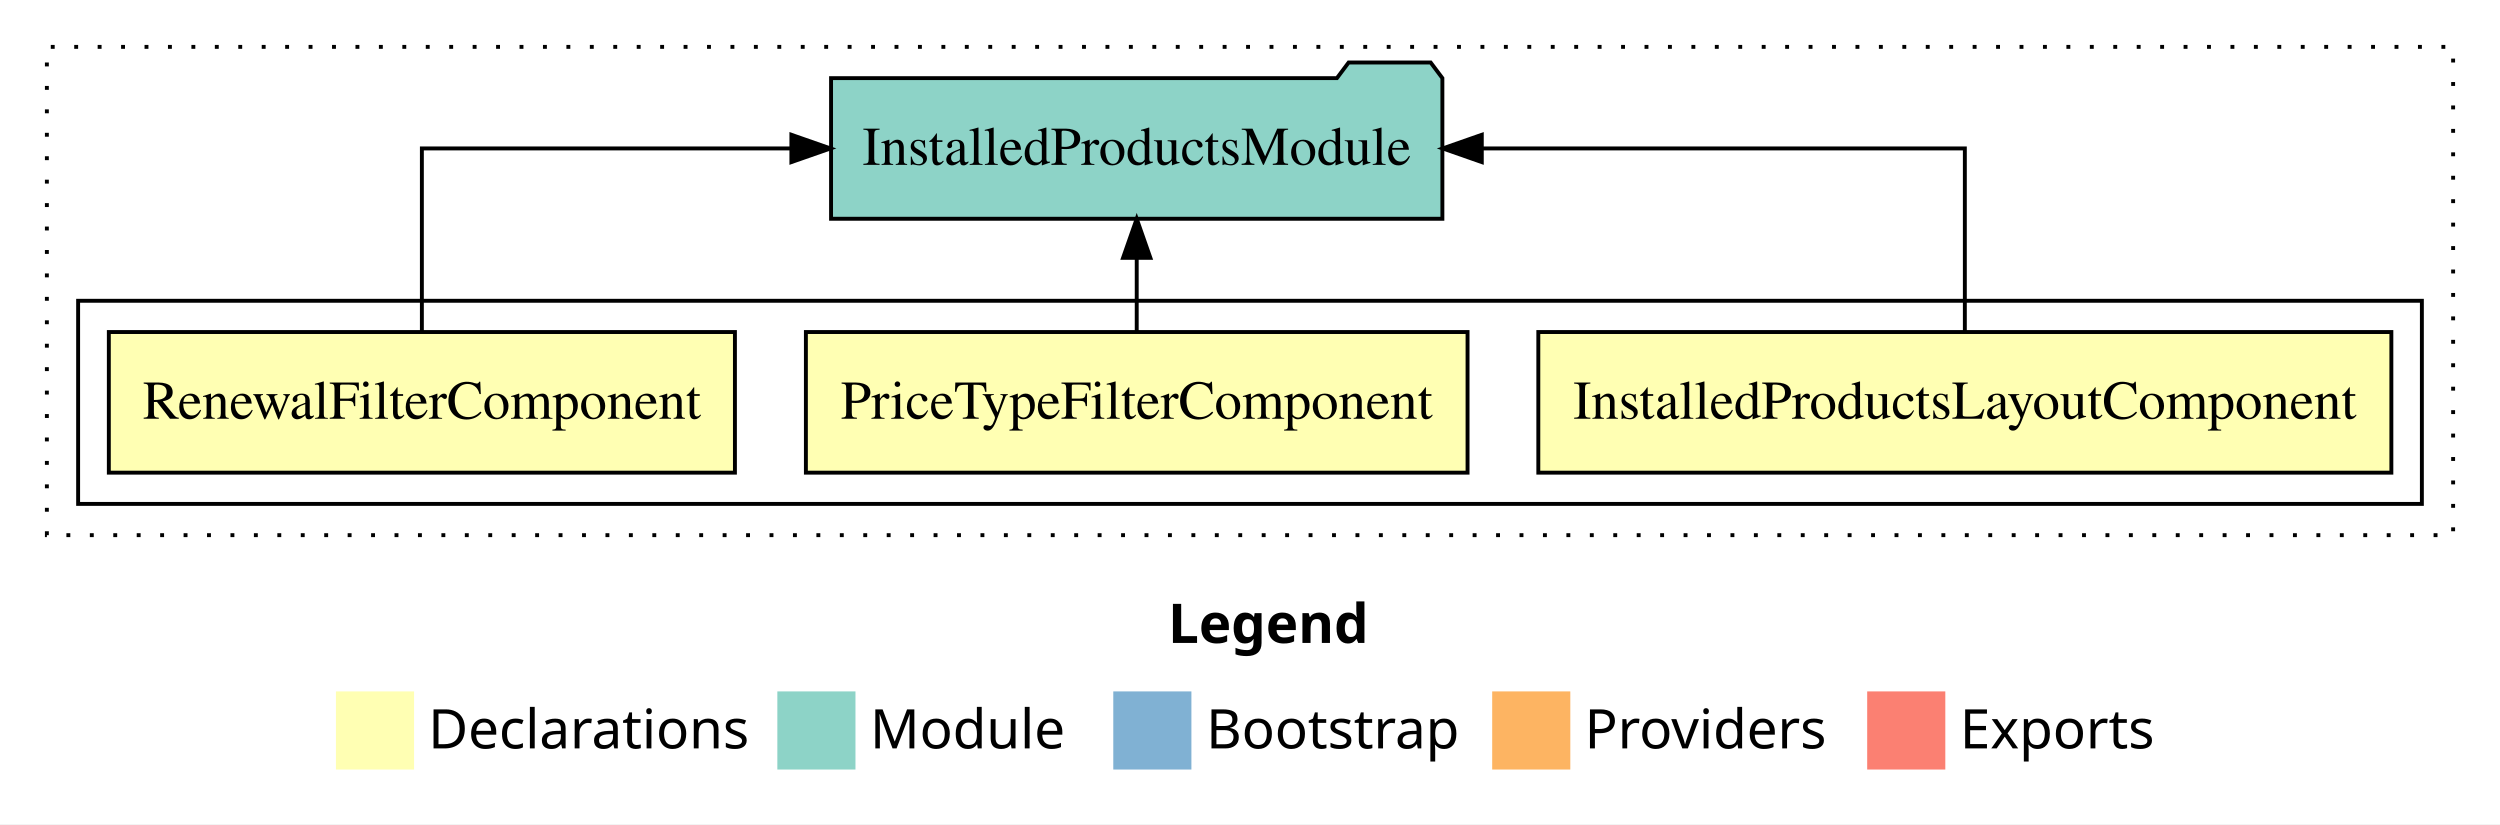
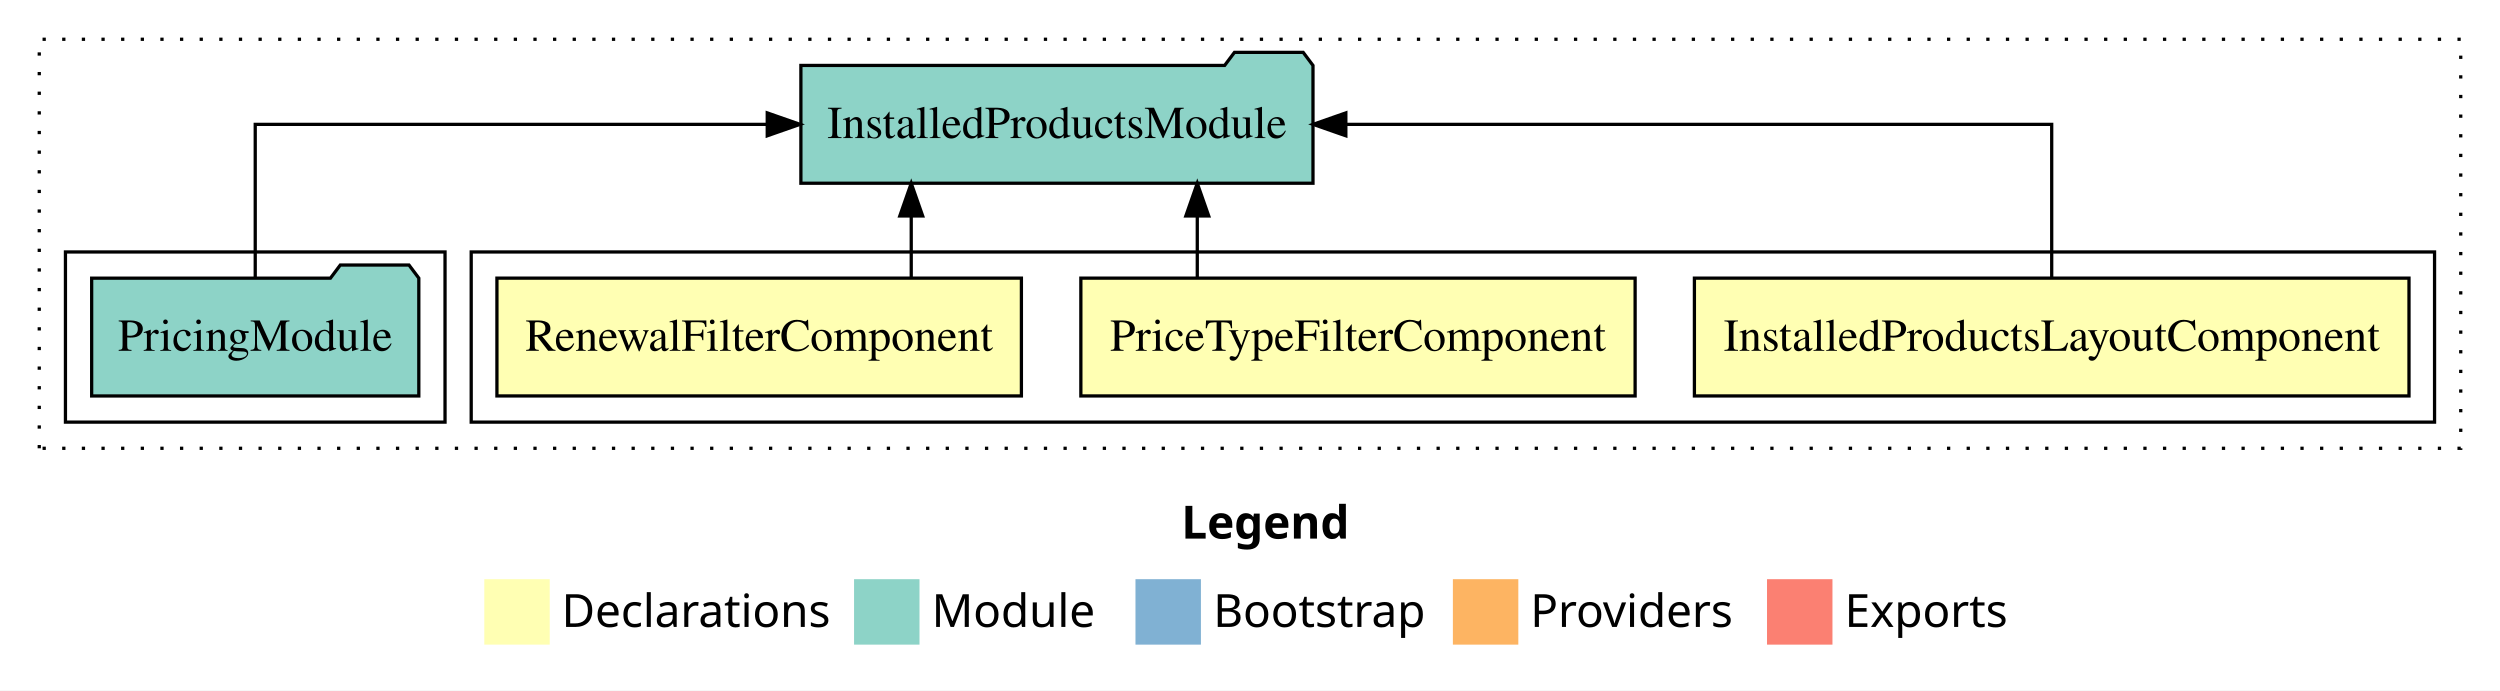
- <svg xmlns="http://www.w3.org/2000/svg" width="640pt" height="211pt" viewBox="0.00 0.00 640.00 211.00">
+ <svg xmlns="http://www.w3.org/2000/svg" width="764pt" height="211pt" viewBox="0.00 0.00 764.00 211.00">
  <g id="graph0" class="graph" transform="scale(1 1) rotate(0) translate(4 207)">
-     <polygon fill="#ffffff" stroke="transparent" points="-4,4 -4,-207 636,-207 636,4 -4,4" />
-     <text text-anchor="start" x="295.009" y="-42.4" font-family="sans-serif" font-weight="bold" font-size="14.00" fill="#000000">Legend</text>
-     <polygon fill="#ffffb3" stroke="transparent" points="82,-10 82,-30 102,-30 102,-10 82,-10" />
-     <text text-anchor="start" x="105.629" y="-15.4" font-family="sans-serif" font-size="14.00" fill="#000000">  Declarations</text>
-     <polygon fill="#8dd3c7" stroke="transparent" points="195,-10 195,-30 215,-30 215,-10 195,-10" />
-     <text text-anchor="start" x="218.725" y="-15.4" font-family="sans-serif" font-size="14.00" fill="#000000">  Module</text>
-     <polygon fill="#80b1d3" stroke="transparent" points="281,-10 281,-30 301,-30 301,-10 281,-10" />
-     <text text-anchor="start" x="304.781" y="-15.4" font-family="sans-serif" font-size="14.00" fill="#000000">  Bootstrap</text>
-     <polygon fill="#fdb462" stroke="transparent" points="378,-10 378,-30 398,-30 398,-10 378,-10" />
-     <text text-anchor="start" x="401.673" y="-15.4" font-family="sans-serif" font-size="14.00" fill="#000000">  Providers</text>
-     <polygon fill="#fb8072" stroke="transparent" points="474,-10 474,-30 494,-30 494,-10 474,-10" />
-     <text text-anchor="start" x="497.726" y="-15.4" font-family="sans-serif" font-size="14.00" fill="#000000">  Exports</text>
+     <polygon fill="#ffffff" stroke="transparent" points="-4,4 -4,-207 760,-207 760,4 -4,4" />
+     <text text-anchor="start" x="357.009" y="-42.4" font-family="sans-serif" font-weight="bold" font-size="14.00" fill="#000000">Legend</text>
+     <polygon fill="#ffffb3" stroke="transparent" points="144,-10 144,-30 164,-30 164,-10 144,-10" />
+     <text text-anchor="start" x="167.629" y="-15.4" font-family="sans-serif" font-size="14.00" fill="#000000">  Declarations</text>
+     <polygon fill="#8dd3c7" stroke="transparent" points="257,-10 257,-30 277,-30 277,-10 257,-10" />
+     <text text-anchor="start" x="280.725" y="-15.4" font-family="sans-serif" font-size="14.00" fill="#000000">  Module</text>
+     <polygon fill="#80b1d3" stroke="transparent" points="343,-10 343,-30 363,-30 363,-10 343,-10" />
+     <text text-anchor="start" x="366.781" y="-15.4" font-family="sans-serif" font-size="14.00" fill="#000000">  Bootstrap</text>
+     <polygon fill="#fdb462" stroke="transparent" points="440,-10 440,-30 460,-30 460,-10 440,-10" />
+     <text text-anchor="start" x="463.673" y="-15.4" font-family="sans-serif" font-size="14.00" fill="#000000">  Providers</text>
+     <polygon fill="#fb8072" stroke="transparent" points="536,-10 536,-30 556,-30 556,-10 536,-10" />
+     <text text-anchor="start" x="559.726" y="-15.4" font-family="sans-serif" font-size="14.00" fill="#000000">  Exports</text>
    <g id="clust1" class="cluster">
-       <polygon fill="none" stroke="#000000" stroke-dasharray="1,5" points="8,-70 8,-195 624,-195 624,-70 8,-70" />
+       <polygon fill="none" stroke="#000000" stroke-dasharray="1,5" points="8,-70 8,-195 748,-195 748,-70 8,-70" />
    </g>
    <g id="clust2" class="cluster">
-       <polygon fill="none" stroke="#000000" points="16,-78 16,-130 616,-130 616,-78 16,-78" />
+       <polygon fill="none" stroke="#000000" points="140,-78 140,-130 740,-130 740,-78 140,-78" />
+     </g>
+     <g id="clust6" class="cluster">
+       <polygon fill="none" stroke="#000000" points="16,-78 16,-130 132,-130 132,-78 16,-78" />
    </g>
    <g id="node1" class="node">
-       <polygon fill="#ffffb3" stroke="#000000" points="608.189,-122 389.81,-122 389.81,-86 608.189,-86 608.189,-122" />
-       <text text-anchor="middle" x="499" y="-99.8" font-family="Times,serif" font-size="14.00" fill="#000000">InstalledProductsLayoutComponent</text>
+       <polygon fill="#ffffb3" stroke="#000000" points="732.189,-122 513.811,-122 513.811,-86 732.189,-86 732.189,-122" />
+       <text text-anchor="middle" x="623" y="-99.8" font-family="Times,serif" font-size="14.00" fill="#000000">InstalledProductsLayoutComponent</text>
    </g>
    <g id="node4" class="node">
-       <polygon fill="#8dd3c7" stroke="#000000" points="365.249,-187 362.249,-191 341.249,-191 338.249,-187 208.751,-187 208.751,-151 365.249,-151 365.249,-187" />
-       <text text-anchor="middle" x="287" y="-164.8" font-family="Times,serif" font-size="14.00" fill="#000000">InstalledProductsModule</text>
+       <polygon fill="#8dd3c7" stroke="#000000" points="397.249,-187 394.249,-191 373.249,-191 370.249,-187 240.751,-187 240.751,-151 397.249,-151 397.249,-187" />
+       <text text-anchor="middle" x="319" y="-164.8" font-family="Times,serif" font-size="14.00" fill="#000000">InstalledProductsModule</text>
    </g>
    <g id="edge1" class="edge">
-       <path fill="none" stroke="#000000" d="M499,-122.106C499,-141.339 499,-169 499,-169 499,-169 375.339,-169 375.339,-169" />
-       <polygon fill="#000000" stroke="#000000" points="375.339,-165.5 365.339,-169 375.339,-172.5 375.339,-165.5" />
+       <path fill="none" stroke="#000000" d="M623,-122.106C623,-141.339 623,-169 623,-169 623,-169 407.288,-169 407.288,-169" />
+       <polygon fill="#000000" stroke="#000000" points="407.288,-165.5 397.288,-169 407.288,-172.5 407.288,-165.5" />
    </g>
    <g id="node2" class="node">
-       <polygon fill="#ffffb3" stroke="#000000" points="371.692,-122 202.308,-122 202.308,-86 371.692,-86 371.692,-122" />
-       <text text-anchor="middle" x="287" y="-99.8" font-family="Times,serif" font-size="14.00" fill="#000000">PriceTypeFilterComponent</text>
+       <polygon fill="#ffffb3" stroke="#000000" points="495.692,-122 326.308,-122 326.308,-86 495.692,-86 495.692,-122" />
+       <text text-anchor="middle" x="411" y="-99.8" font-family="Times,serif" font-size="14.00" fill="#000000">PriceTypeFilterComponent</text>
    </g>
    <g id="edge2" class="edge">
-       <path fill="none" stroke="#000000" d="M287,-122.106C287,-122.106 287,-140.991 287,-140.991" />
-       <polygon fill="#000000" stroke="#000000" points="283.5,-140.991 287,-150.991 290.5,-140.991 283.5,-140.991" />
+       <path fill="none" stroke="#000000" d="M361.889,-122.106C361.889,-122.106 361.889,-140.991 361.889,-140.991" />
+       <polygon fill="#000000" stroke="#000000" points="358.389,-140.991 361.889,-150.991 365.389,-140.991 358.389,-140.991" />
    </g>
    <g id="node3" class="node">
-       <polygon fill="#ffffb3" stroke="#000000" points="184.14,-122 23.86,-122 23.86,-86 184.14,-86 184.14,-122" />
-       <text text-anchor="middle" x="104" y="-99.8" font-family="Times,serif" font-size="14.00" fill="#000000">RenewalFilterComponent</text>
+       <polygon fill="#ffffb3" stroke="#000000" points="308.14,-122 147.86,-122 147.86,-86 308.14,-86 308.14,-122" />
+       <text text-anchor="middle" x="228" y="-99.8" font-family="Times,serif" font-size="14.00" fill="#000000">RenewalFilterComponent</text>
    </g>
    <g id="edge3" class="edge">
-       <path fill="none" stroke="#000000" d="M104,-122.106C104,-141.339 104,-169 104,-169 104,-169 198.595,-169 198.595,-169" />
-       <polygon fill="#000000" stroke="#000000" points="198.595,-172.5 208.595,-169 198.595,-165.5 198.595,-172.5" />
+       <path fill="none" stroke="#000000" d="M274.473,-122.106C274.473,-122.106 274.473,-140.991 274.473,-140.991" />
+       <polygon fill="#000000" stroke="#000000" points="270.973,-140.991 274.473,-150.991 277.973,-140.991 270.973,-140.991" />
+     </g>
+     <g id="node5" class="node">
+       <polygon fill="#8dd3c7" stroke="#000000" points="123.989,-122 120.989,-126 99.989,-126 96.989,-122 24.011,-122 24.011,-86 123.989,-86 123.989,-122" />
+       <text text-anchor="middle" x="74" y="-99.8" font-family="Times,serif" font-size="14.00" fill="#000000">PricingModule</text>
+     </g>
+     <g id="edge4" class="edge">
+       <path fill="none" stroke="#000000" d="M74,-122.106C74,-141.339 74,-169 74,-169 74,-169 230.47,-169 230.47,-169" />
+       <polygon fill="#000000" stroke="#000000" points="230.47,-172.5 240.47,-169 230.47,-165.5 230.47,-172.5" />
    </g>
  </g>
</svg>
